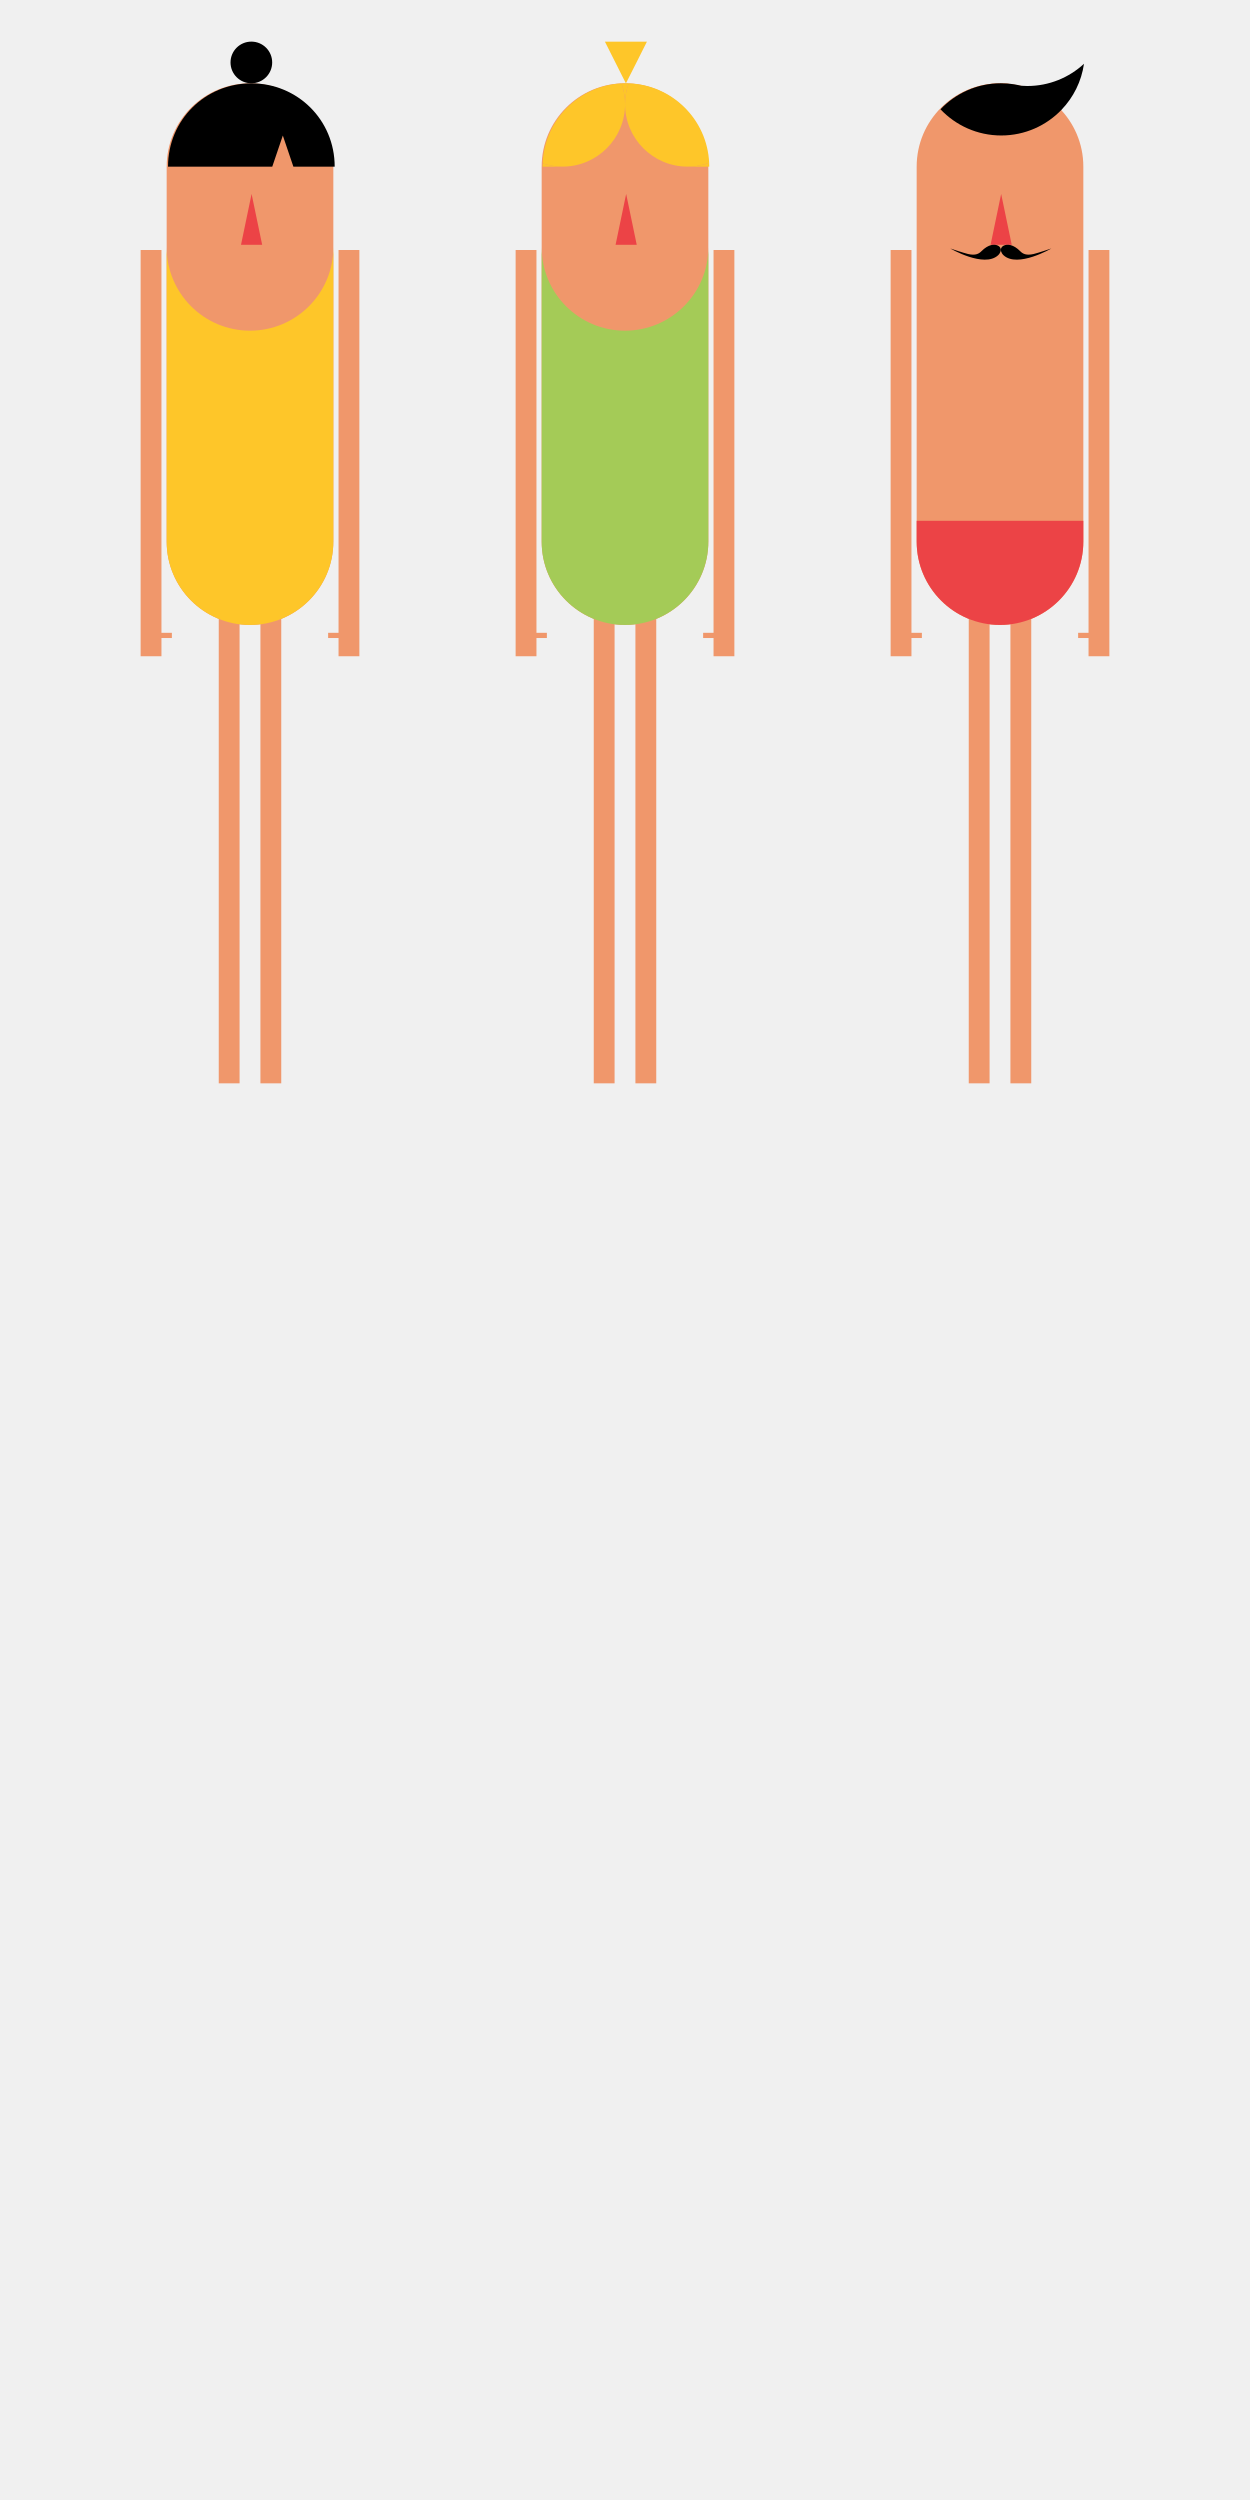
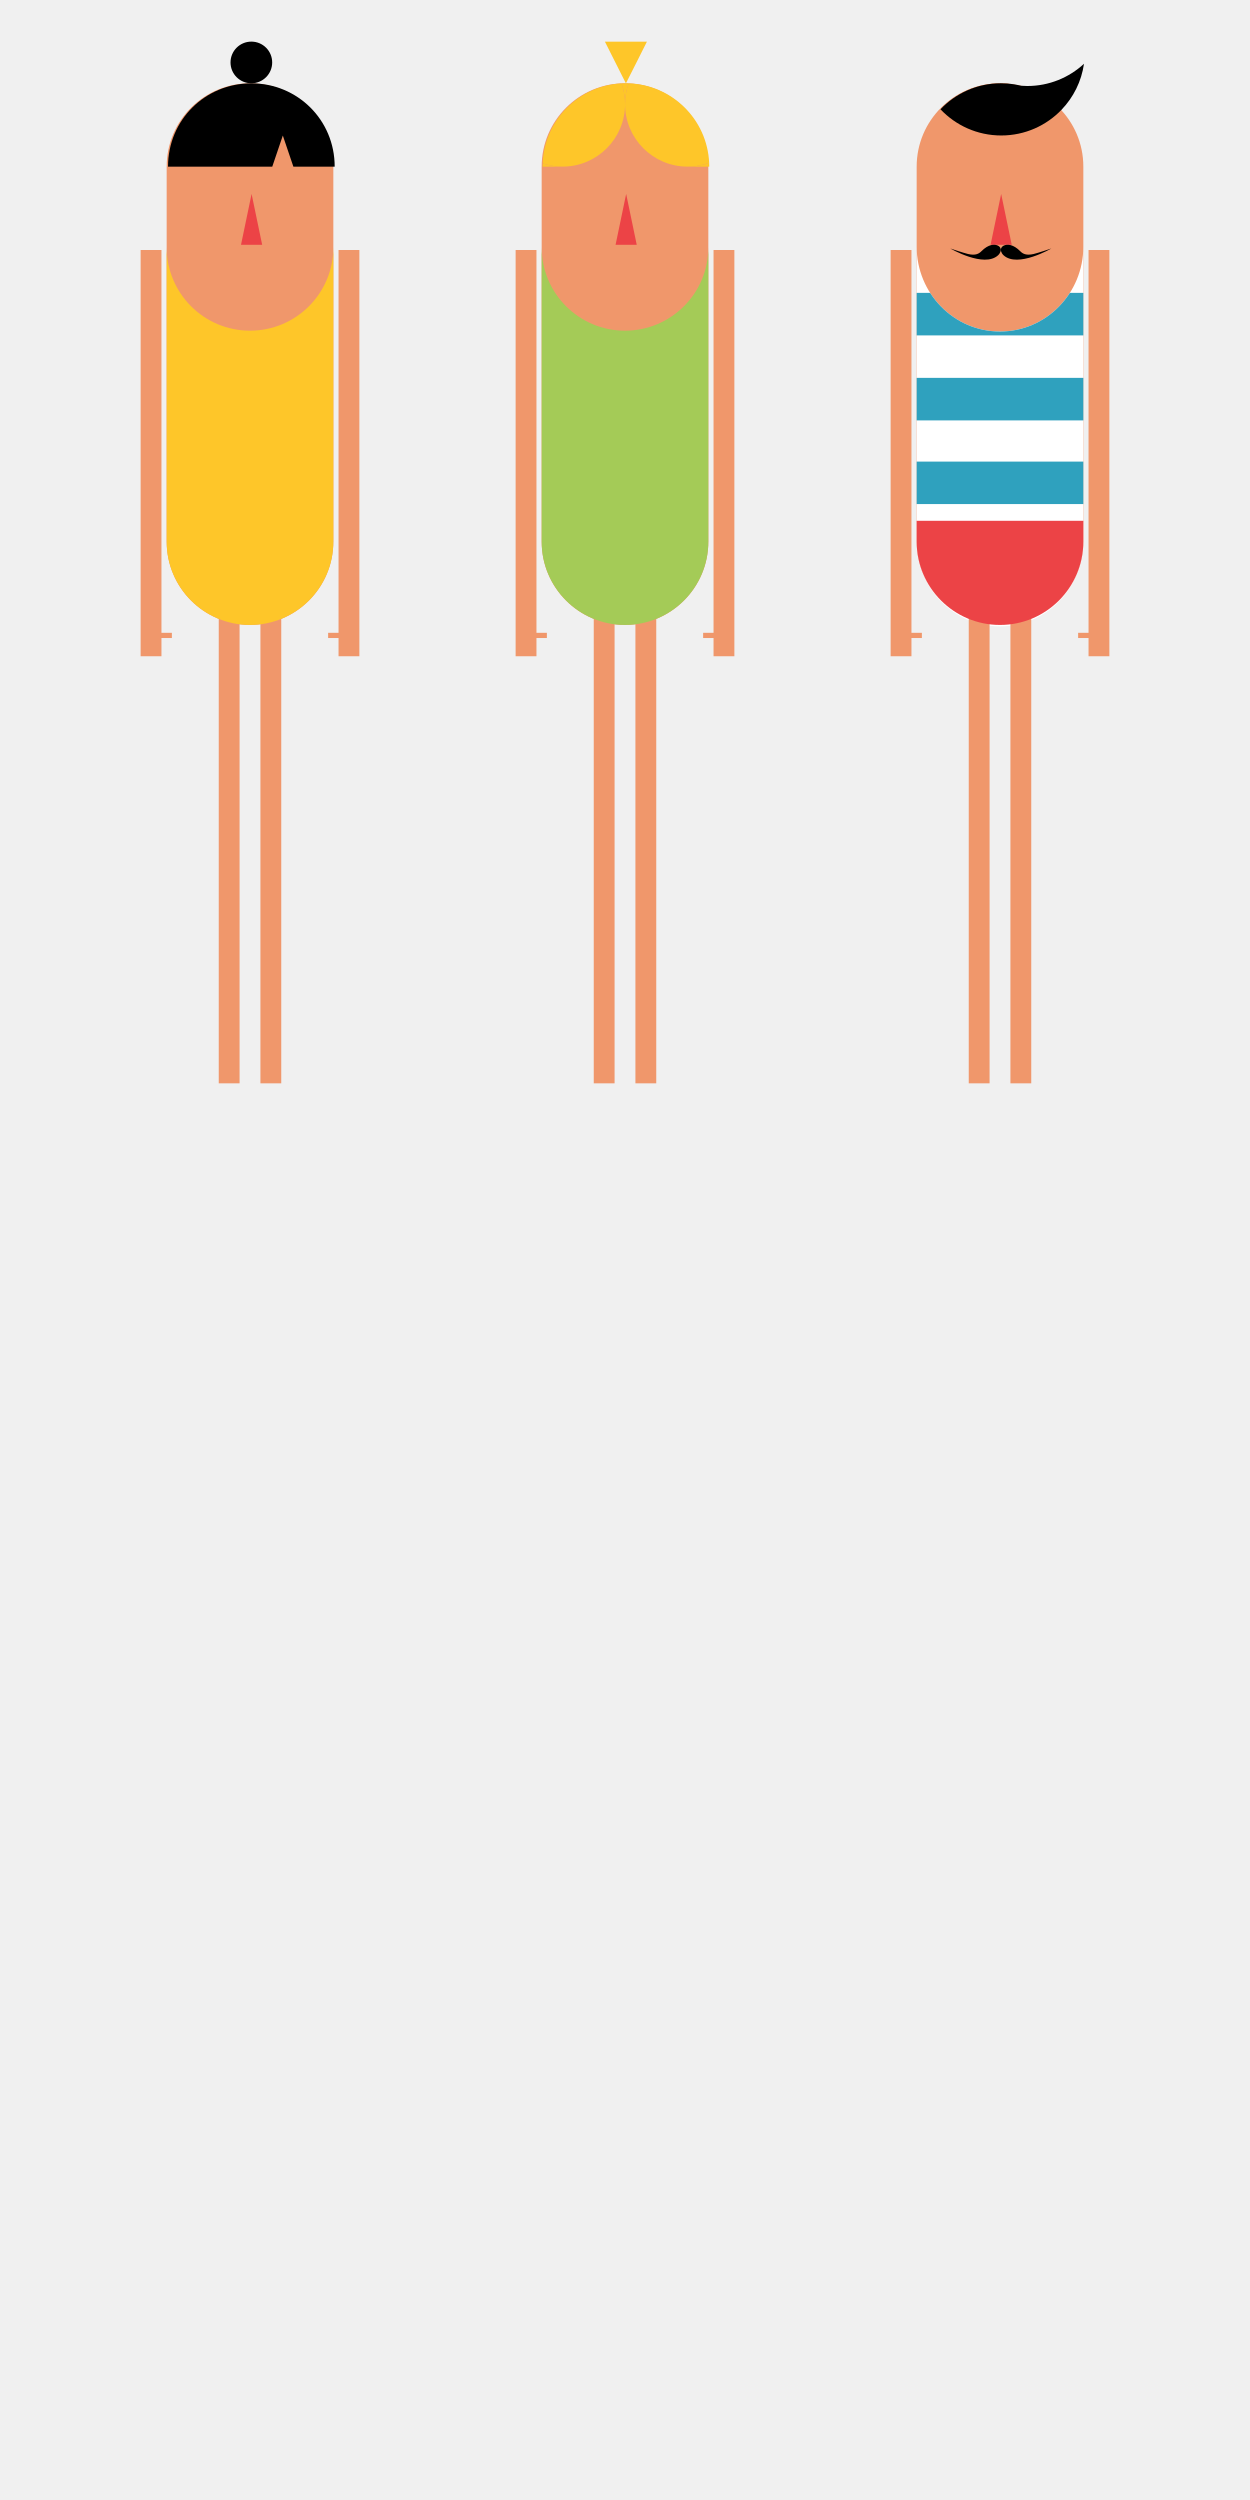
- <svg xmlns="http://www.w3.org/2000/svg" xmlns:xlink="http://www.w3.org/1999/xlink" version="1.1" x="0px" y="0px" width="480px" height="960px" viewBox="0 0 480 960" enable-background="new 0 0 480 960" xml:space="preserve">
-   <pattern x="7169" y="5632" width="114" height="20" patternUnits="userSpaceOnUse" id="Nueva_muestra_de_motivo_4" viewBox="0 -20 114 20" overflow="visible">
-     <g>
-       <polygon fill="none" points="0,0 114,0 114,-20 0,-20   " />
-       <polygon fill="#FFFFFF" points="114,0 0,0 0,-10 114,-10   " />
-       <polygon fill="#2FA1BE" points="114,-10 0,-10 0,-20 114,-20   " />
-     </g>
-   </pattern>
+ <svg xmlns="http://www.w3.org/2000/svg" xmlns:xlink="http://www.w3.org/1999/xlink" version="1.1" id="Capa_1" x="0px" y="0px" width="480px" height="960px" viewBox="0 0 480 960" enable-background="new 0 0 480 960" xml:space="preserve">
  <g id="gotas_copia_2">
    <g id="_x31__copia_2">
	</g>
    <g id="_x32__copia_2">
	</g>
    <g id="_x33__copia_2">
	</g>
    <g id="_x34__copia_2">
	</g>
    <g id="_x35__copia_2">
	</g>
  </g>
  <g id="guías" display="none">
</g>
-   <g id="Capa_1">
+   <g id="Capa_1_1_">
    <g>
      <g>
        <path fill="#F0976B" d="M96,31.981c-17.673,0-32,14.326-32,32v144c0,17.672,14.327,32,32,32s32-14.328,32-32v-144     C128,46.307,113.673,31.981,96,31.981z" />
        <g>
          <rect x="84" y="224" fill="#F0976B" width="8" height="192" />
          <rect x="100" y="224" fill="#F0976B" width="8" height="192" />
        </g>
        <polygon fill="#F0976B" points="130,96 130,243 126,243 126,245 130,245 130,252 138,252 138,96    " />
        <polygon fill="#F0976B" points="62,243 62,96 54,96 54,252 62,252 62,245 66,245 66,243    " />
        <polygon fill="#EC4346" points="96.611,94 92.548,94 94.58,84.232 96.611,74.469 98.642,84.234 100.672,94    " />
        <path d="M108.611,50.573" />
        <path fill="#FEC629" d="M96,126.981c-17.673,0-32-14.327-32-32v113c0,17.672,14.327,32,32,32s32-14.328,32-32v-113     C128,112.654,113.673,126.981,96,126.981z" />
-         <path d="M96.519,32c-17.673,0-32,14-32,32h40.029l2.029-5.978l2.027-5.976l2.027,5.976L112.658,64h15.86     C128.519,46,114.191,32,96.519,32z" />
+         <path d="M96.519,32c-17.673,0-32,14-32,32h40.029l2.029-5.978l2.026-5.976l2.027,5.976L112.658,64h15.859     C128.519,46,114.191,32,96.519,32z" />
        <circle cx="96.519" cy="23.981" r="8" />
      </g>
      <g>
        <g>
          <path fill="#F0976B" d="M240,31.981c-17.673,0-32,14.326-32,32v144c0,17.672,14.327,32,32,32s32-14.328,32-32v-144      C272,46.307,257.673,31.981,240,31.981z" />
          <g>
            <rect x="228" y="224" fill="#F0976B" width="8" height="192" />
            <rect x="244" y="224" fill="#F0976B" width="8" height="192" />
          </g>
          <polygon fill="#F0976B" points="274,96 274,243 270,243 270,245 274,245 274,252 282,252 282,96     " />
          <polygon fill="#F0976B" points="206,243 206,96 198,96 198,252 206,252 206,245 210,245 210,243     " />
          <polygon fill="#EC4346" points="240.444,94 236.381,94 238.413,84.232 240.444,74.469 242.475,84.234 244.505,94     " />
          <polygon fill="#FEC629" points="240.348,16 248.414,16 244.381,24.04 240.348,32.011 236.318,24.006 232.289,16     " />
          <path fill="#A4CB57" d="M240,126.981c-17.673,0-32-14.327-32-32v113c0,17.672,14.327,32,32,32s32-14.328,32-32v-113      C272,112.654,257.673,126.981,240,126.981z" />
-           <path fill="#FEC629" d="M208.352,64h7.668c-2.671,0-5.236-0.443-7.637-1.248C208.367,63.166,208.352,64,208.352,64z" />
+           <path fill="#FEC629" d="M208.352,64h7.668c-2.671,0-5.235-0.443-7.637-1.248C208.367,63.166,208.352,64,208.352,64z" />
          <path fill="#FEC629" d="M272.352,64c0-1-0.015-0.984-0.037-1.473C269.729,63.479,266.936,64,264.02,64H272.352z" />
          <g>
-             <path fill="#FEC629" d="M241.382,32.006c-0.343-0.009-0.685-0.025-1.03-0.025c-0.566,0-1.129,0.017-1.688,0.045       c0.874,2.49,1.355,5.165,1.355,7.955C240.02,37.184,240.503,34.502,241.382,32.006z" />
-             <path fill="#FEC629" d="M240.02,39.981c0-2.79-0.481-5.465-1.355-7.955c-16.476,0.854-29.646,14.173-30.281,30.707       c2.4,0.804,4.966,1.248,7.637,1.248C229.274,63.981,240.02,53.235,240.02,39.981z" />
+             <path fill="#FEC629" d="M241.382,32.006c-0.343-0.009-0.686-0.025-1.03-0.025c-0.565,0-1.129,0.017-1.688,0.045       c0.874,2.49,1.354,5.165,1.354,7.955C240.02,37.184,240.503,34.502,241.382,32.006z" />
+             <path fill="#FEC629" d="M240.02,39.981c0-2.79-0.48-5.465-1.354-7.955c-16.477,0.854-29.646,14.173-30.281,30.707       c2.4,0.804,4.966,1.248,7.637,1.248C229.274,63.981,240.02,53.235,240.02,39.981z" />
            <path fill="#FEC629" d="M241.382,32.006c-0.879,2.496-1.362,5.178-1.362,7.975c0,13.254,10.745,24,24,24       c2.916,0,5.71-0.522,8.295-1.473C271.56,45.859,258.086,32.536,241.382,32.006z" />
          </g>
        </g>
        <g>
          <path fill="#F0976B" d="M384,31.981c-17.673,0-32,14.326-32,32v144c0,17.672,14.327,32,32,32s32-14.328,32-32v-144      C416,46.307,401.673,31.981,384,31.981z" />
+           <g>
+             <defs>
+               <path id="SVGID_1_" d="M384,240.532c17.673,0,32-14.615,32-32.642V94.663c0,18.028-14.327,32.643-32,32.643        s-32-14.614-32-32.643v113.228C352,225.917,366.327,240.532,384,240.532z" />
+             </defs>
+             <clipPath id="SVGID_2_">
+               <use xlink:href="#SVGID_1_" overflow="visible" />
+             </clipPath>
+             <rect x="302.5" y="53.815" clip-path="url(#SVGID_2_)" fill="#FFFFFF" width="161.5" height="200.953" />
+             <rect x="345.5" y="177.244" clip-path="url(#SVGID_2_)" fill="#2FA1BE" width="74.5" height="16.321" />
+             <rect x="345.5" y="145.111" clip-path="url(#SVGID_2_)" fill="#2FA1BE" width="74.5" height="16.321" />
+             <rect x="345.5" y="112.469" clip-path="url(#SVGID_2_)" fill="#2FA1BE" width="74.5" height="16.321" />
+           </g>
          <g>
            <rect x="372" y="224" fill="#F0976B" width="8" height="192" />
            <rect x="388" y="224" fill="#F0976B" width="8" height="192" />
          </g>
          <polygon fill="#F0976B" points="418,96 418,243 414,243 414,245 418,245 418,252 426,252 426,96     " />
          <polygon fill="#F0976B" points="350,243 350,96 342,96 342,252 350,252 350,245 354,245 354,243     " />
          <polygon fill="#EC4346" points="384.444,94 380.381,94 382.413,84.232 384.444,74.469 386.475,84.234 388.505,94     " />
-           <path fill="#F0976B" d="M384.469,52.026c9.129,0,17.366-3.815,23.212-9.938c-4.145-4.415-9.523-7.653-15.59-9.161      c-1.839-0.135-3.635-0.419-5.374-0.852c-0.782-0.057-1.568-0.095-2.365-0.095c-9.14,0-17.378,3.837-23.209,9.982      C366.997,48.156,375.278,52.026,384.469,52.026z" />
+           <path fill="#F0976B" d="M384.469,52.026c9.129,0,17.366-3.815,23.212-9.938c-4.146-4.415-9.523-7.653-15.59-9.161      c-1.839-0.135-3.635-0.419-5.374-0.852c-0.782-0.057-1.568-0.095-2.365-0.095c-9.14,0-17.378,3.837-23.209,9.982      C366.997,48.156,375.278,52.026,384.469,52.026z" />
          <path d="M394.469,33.026c-0.801,0-1.592-0.04-2.378-0.099c-1.739-0.43-3.535-0.717-5.374-0.852      c-0.782-0.057-1.568-0.095-2.365-0.095c-9.14,0-17.378,3.837-23.209,9.982c5.854,6.193,14.136,10.063,23.326,10.063      c9.129,0,17.366-3.815,23.212-9.938c4.509-4.722,7.596-10.815,8.57-17.594C410.526,29.79,402.876,33.026,394.469,33.026z" />
          <g>
-             <path d="M364.919,95.414c0,0,12.926,7.567,18.334,2.62c1.065-0.975,1.065-2.1,1.065-2.1s0.024-1.063-1.14-1.625       c-1.326-0.642-3.617-0.545-6.325,2.174c-0.926,0.931-2.216,1.729-5.139,1.051C369.98,97.131,364.919,95.414,364.919,95.414z" />
-             <path d="M403.717,95.414c0,0-12.926,7.567-18.334,2.62c-1.065-0.975-1.065-2.1-1.065-2.1s-0.025-1.063,1.139-1.625       c1.327-0.642,3.618-0.545,6.326,2.174c0.925,0.931,2.215,1.729,5.139,1.051C398.655,97.131,403.717,95.414,403.717,95.414z" />
+             <path d="M364.919,95.414c0,0,12.926,7.567,18.334,2.62c1.064-0.975,1.064-2.1,1.064-2.1s0.024-1.063-1.14-1.625       c-1.326-0.642-3.617-0.545-6.325,2.174c-0.926,0.931-2.216,1.729-5.139,1.051C369.98,97.131,364.919,95.414,364.919,95.414z" />
+             <path d="M403.717,95.414c0,0-12.926,7.567-18.334,2.62c-1.065-0.975-1.065-2.1-1.065-2.1s-0.024-1.063,1.14-1.625       c1.327-0.642,3.618-0.545,6.326,2.174c0.925,0.931,2.215,1.729,5.139,1.051C398.655,97.131,403.717,95.414,403.717,95.414z" />
          </g>
-           <pattern id="SVGID_1_" xlink:href="#Nueva_muestra_de_motivo_4" patternTransform="matrix(1.5791 0 0 1.5791 4308.021 7028.738)">
- 				</pattern>
-           <path fill="url(#SVGID_1_)" d="M384,126.981c-17.673,0-32-14.327-32-32v113c0,17.672,14.327,32,32,32s32-14.328,32-32v-113      C416,112.654,401.673,126.981,384,126.981z" />
          <path fill="#EC4346" d="M352,207.981c0,17.672,14.327,32,32,32s32-14.328,32-32V200h-64V207.981z" />
        </g>
      </g>
    </g>
  </g>
  <g id="txt">
</g>
+   <rect x="569.5" y="150.348" fill="none" width="144" height="40.652" />
</svg>
